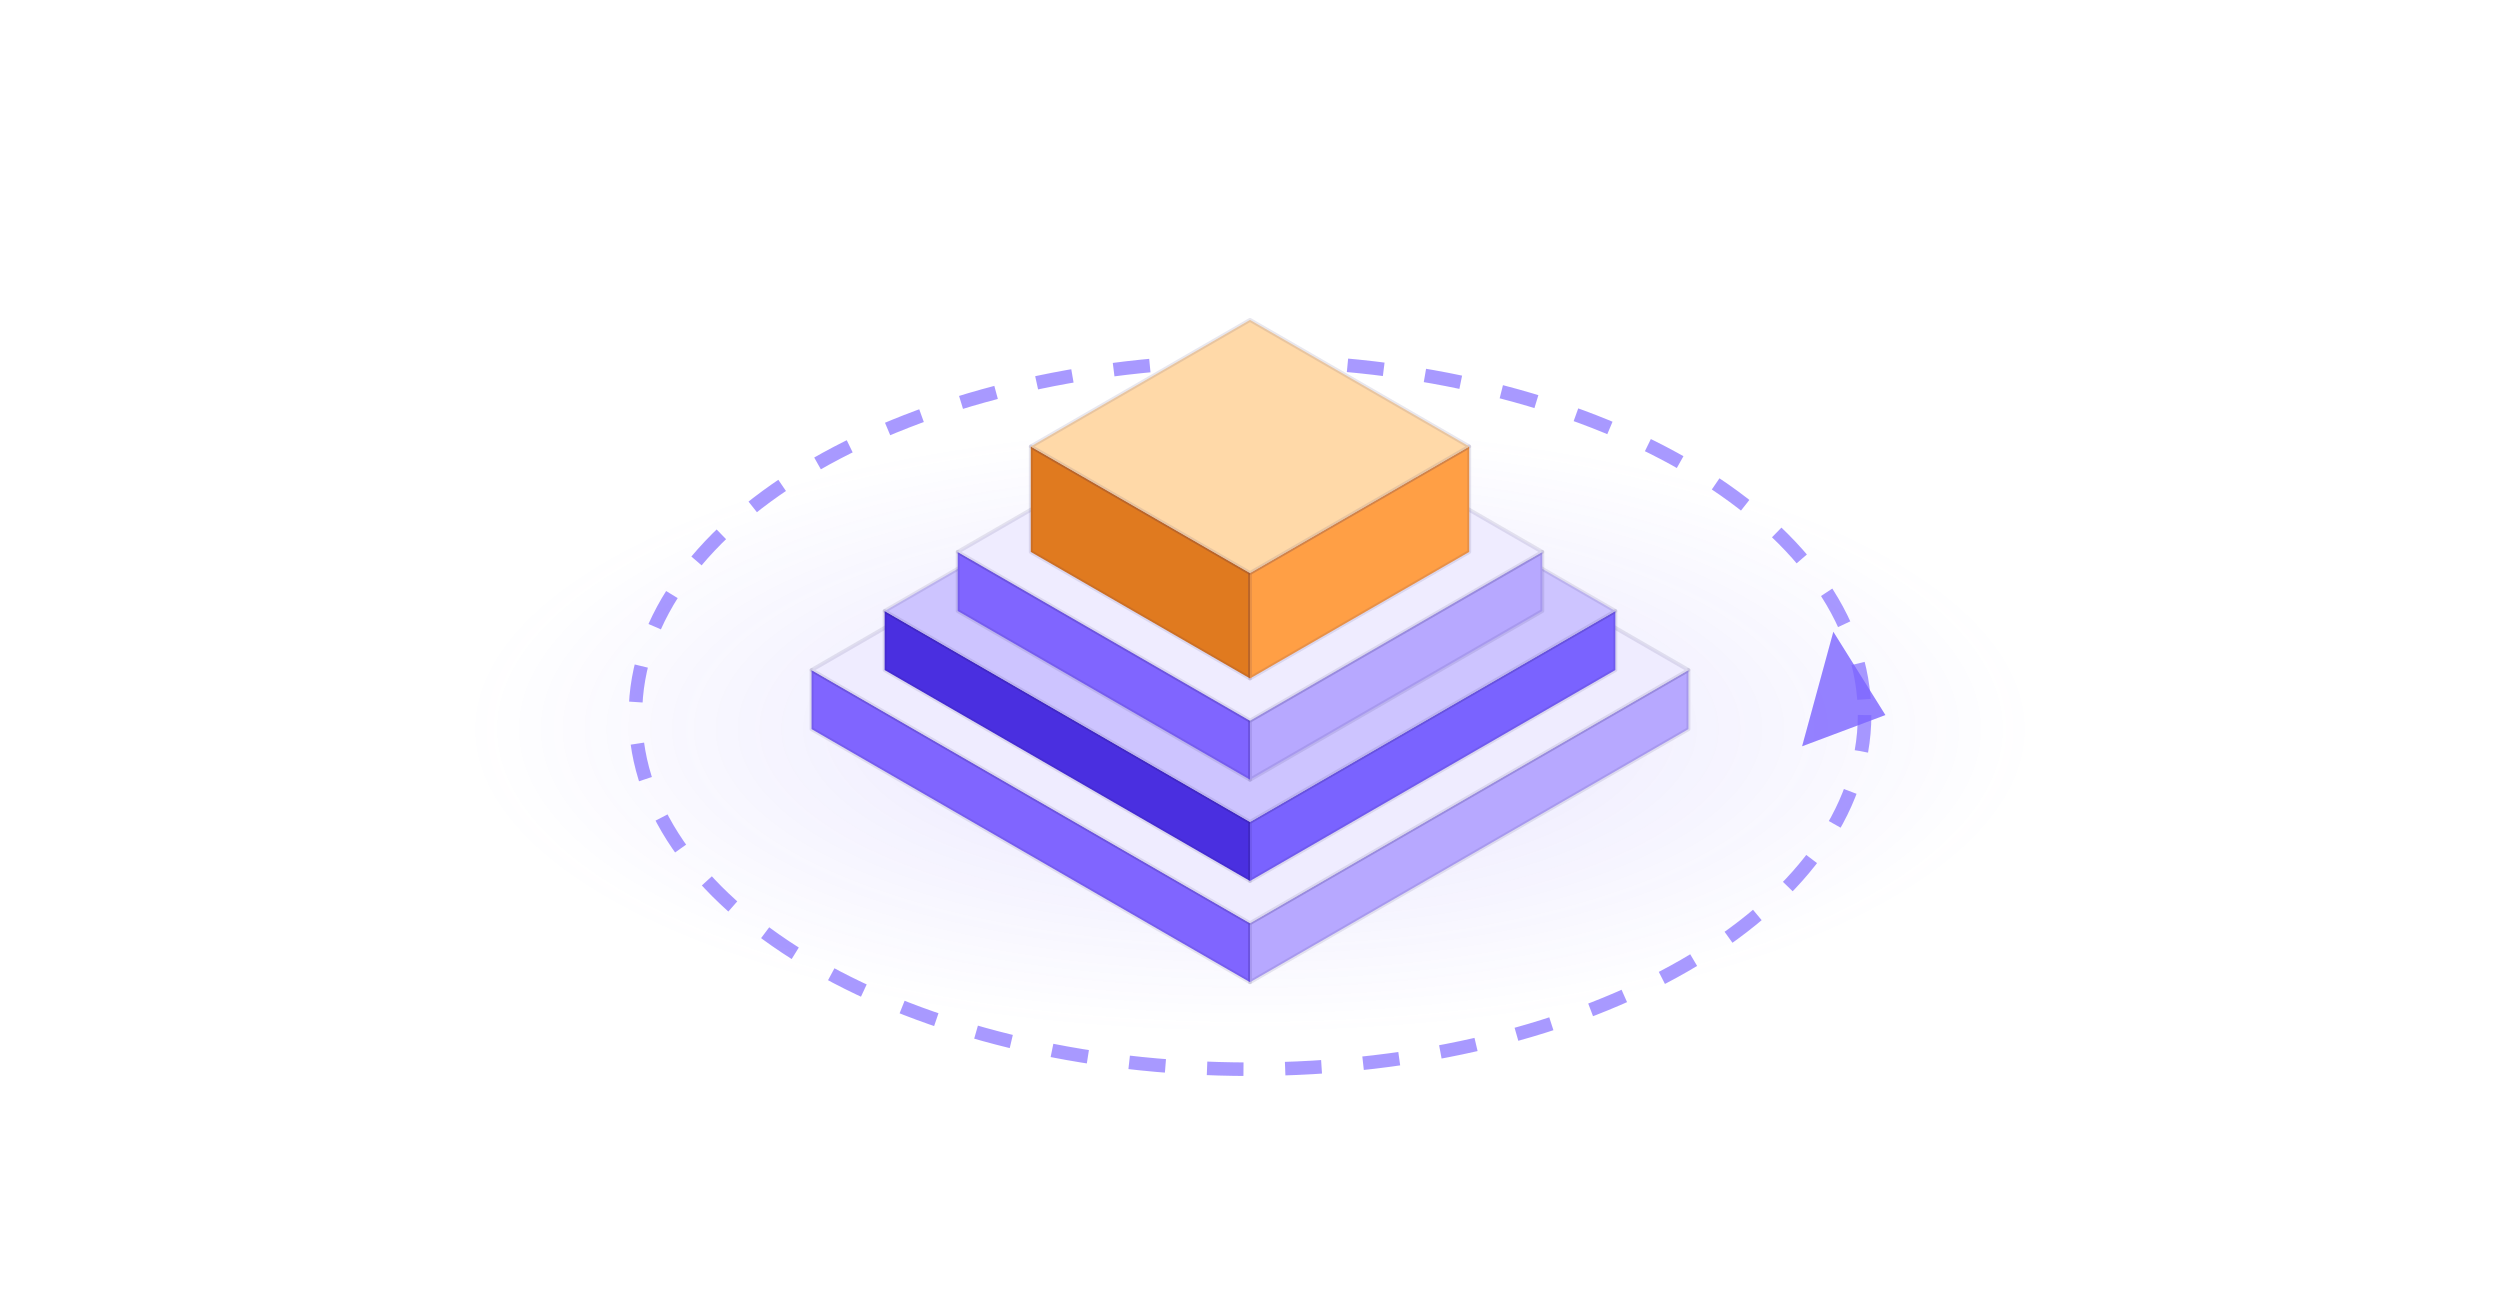
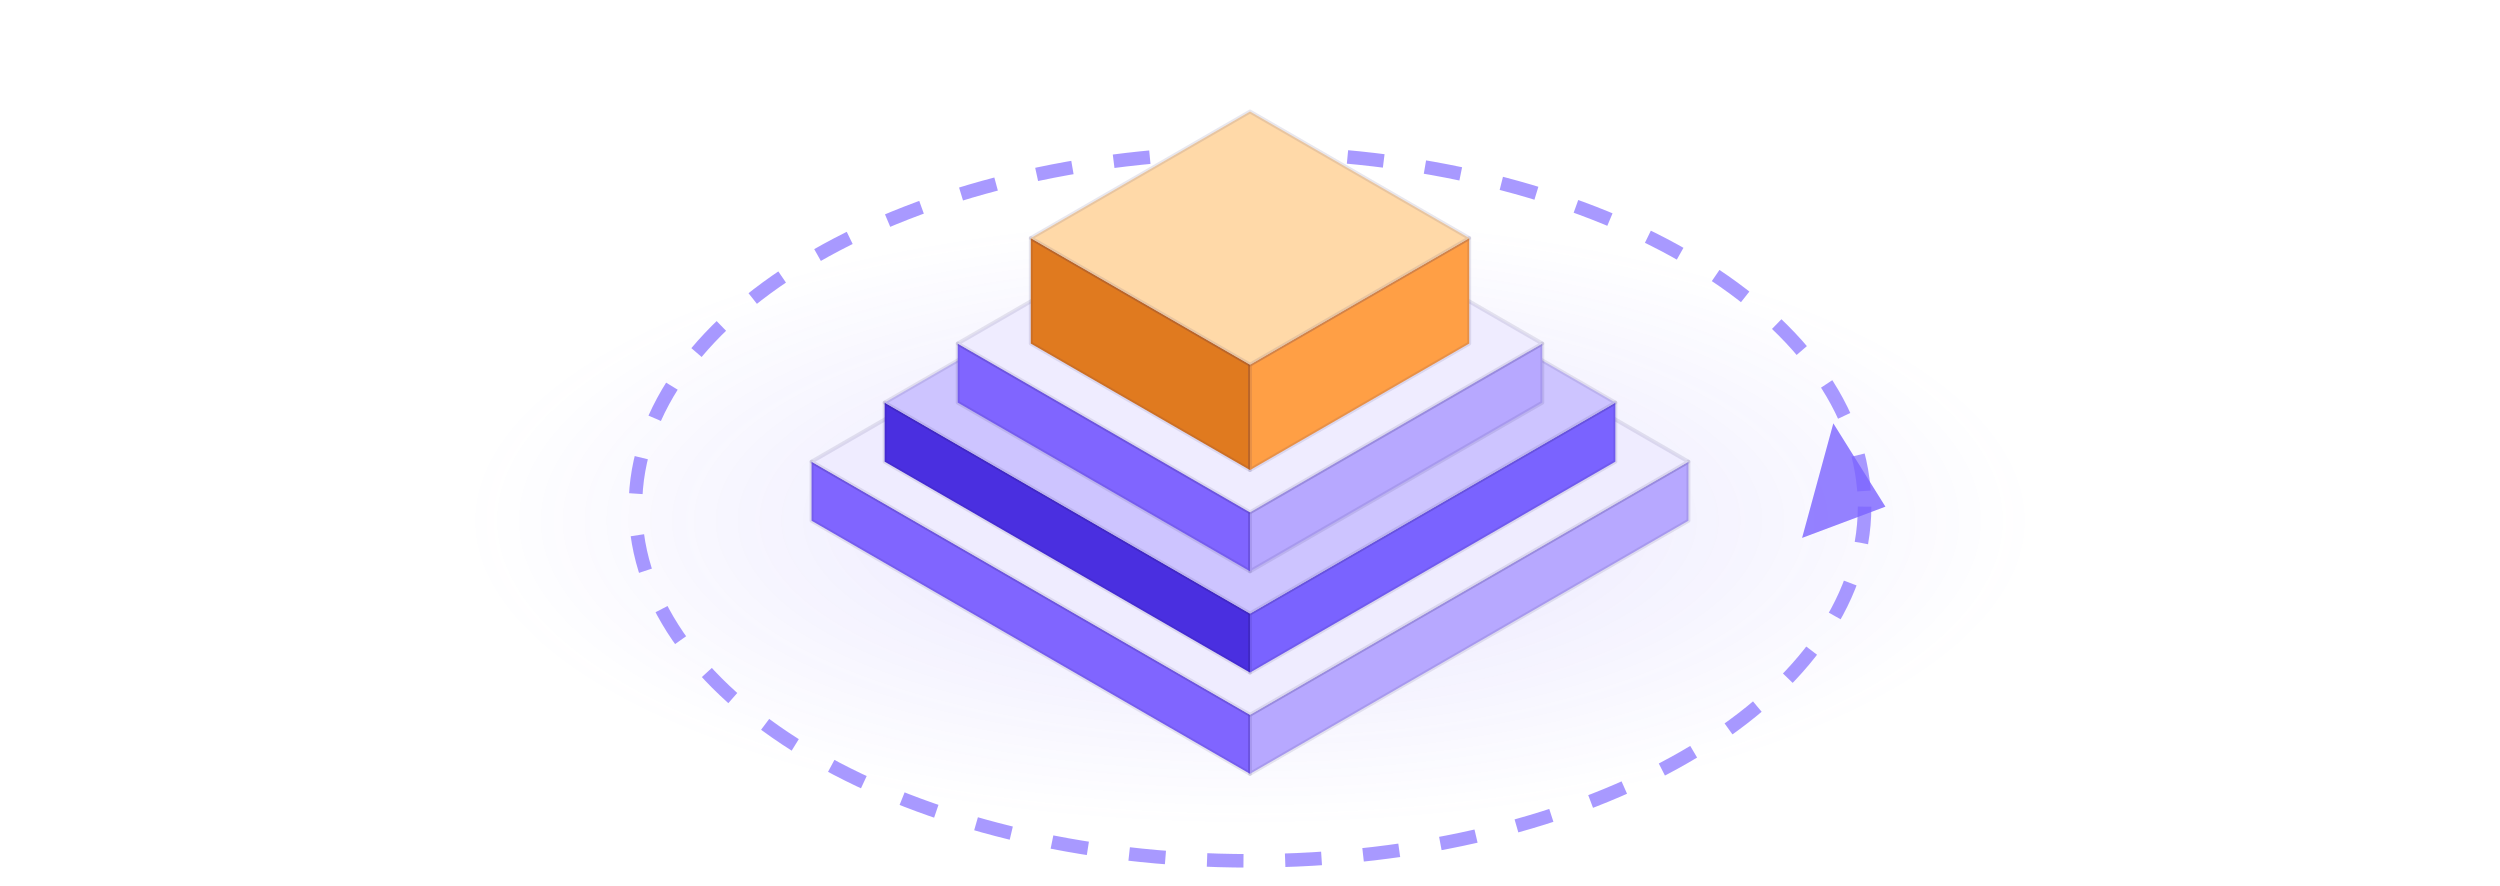
- <svg xmlns="http://www.w3.org/2000/svg" viewBox="0 0 480 250" width="480" height="250" role="img" aria-label="Periods repeating">
+ <svg xmlns="http://www.w3.org/2000/svg" viewBox="0 0 480 170" width="480" height="170" role="img" aria-label="Periods repeating">
  <defs>
    <radialGradient id="glow" cx="50%" cy="50%" r="50%">
      <stop offset="0%" stop-color="#533afd" stop-opacity="0.28" />
      <stop offset="100%" stop-color="#533afd" stop-opacity="0" />
    </radialGradient>
  </defs>
-   <g transform="translate(240.00,75.19)">
+   <g transform="translate(240.00,35.18) scale(1)">
    <ellipse cx="0.00" cy="64.80" rx="150.00" ry="58.00" fill="url(#glow)" opacity="0.5" />
    <ellipse cx="0.00" cy="62.10" rx="118" ry="68" fill="none" stroke="#7a63ff" stroke-width="2.6" stroke-dasharray="7 8" opacity="0.65" />
    <path d="M112.00,46.10 l10,16 -16,6 z" fill="#7a63ff" opacity="0.8" />
    <polygon points="-84.18,53.46 0.00,102.06 0.00,113.40 -84.18,64.80" fill="#8065ff" stroke="rgba(28,16,80,0.10)" stroke-width="0.75" stroke-linejoin="round" />
    <polygon points="84.18,53.46 0.00,102.06 0.00,113.40 84.18,64.80" fill="#b7a8ff" stroke="rgba(28,16,80,0.10)" stroke-width="0.75" stroke-linejoin="round" />
    <polygon points="0.00,4.86 84.18,53.46 0.00,102.06 -84.18,53.46" fill="#efecff" stroke="rgba(28,16,80,0.10)" stroke-width="0.75" stroke-linejoin="round" />
    <polygon points="-70.15,42.12 0.00,82.62 0.00,93.96 -70.15,53.46" fill="#4a2fe0" stroke="rgba(28,16,80,0.10)" stroke-width="0.75" stroke-linejoin="round" />
    <polygon points="70.15,42.12 0.00,82.62 0.00,93.96 70.15,53.46" fill="#7a63ff" stroke="rgba(28,16,80,0.10)" stroke-width="0.75" stroke-linejoin="round" />
    <polygon points="0.00,1.62 70.15,42.12 0.00,82.62 -70.15,42.12" fill="#cdc4ff" stroke="rgba(28,16,80,0.10)" stroke-width="0.75" stroke-linejoin="round" />
    <polygon points="-56.12,30.78 0.00,63.18 0.00,74.52 -56.12,42.12" fill="#8065ff" stroke="rgba(28,16,80,0.10)" stroke-width="0.75" stroke-linejoin="round" />
    <polygon points="56.12,30.78 0.00,63.18 0.00,74.52 56.12,42.12" fill="#b7a8ff" stroke="rgba(28,16,80,0.10)" stroke-width="0.75" stroke-linejoin="round" />
    <polygon points="0.00,-1.62 56.12,30.78 0.00,63.18 -56.12,30.78" fill="#efecff" stroke="rgba(28,16,80,0.10)" stroke-width="0.75" stroke-linejoin="round" />
    <polygon points="-42.09,10.53 0.00,34.83 0.00,55.08 -42.09,30.78" fill="#e07a1f" stroke="rgba(28,16,80,0.10)" stroke-width="0.75" stroke-linejoin="round" />
    <polygon points="42.09,10.53 0.00,34.83 0.00,55.08 42.09,30.78" fill="#ff9f45" stroke="rgba(28,16,80,0.10)" stroke-width="0.75" stroke-linejoin="round" />
    <polygon points="0.00,-13.77 42.09,10.53 0.00,34.83 -42.09,10.53" fill="#ffd9a8" stroke="rgba(28,16,80,0.10)" stroke-width="0.75" stroke-linejoin="round" />
  </g>
</svg>
